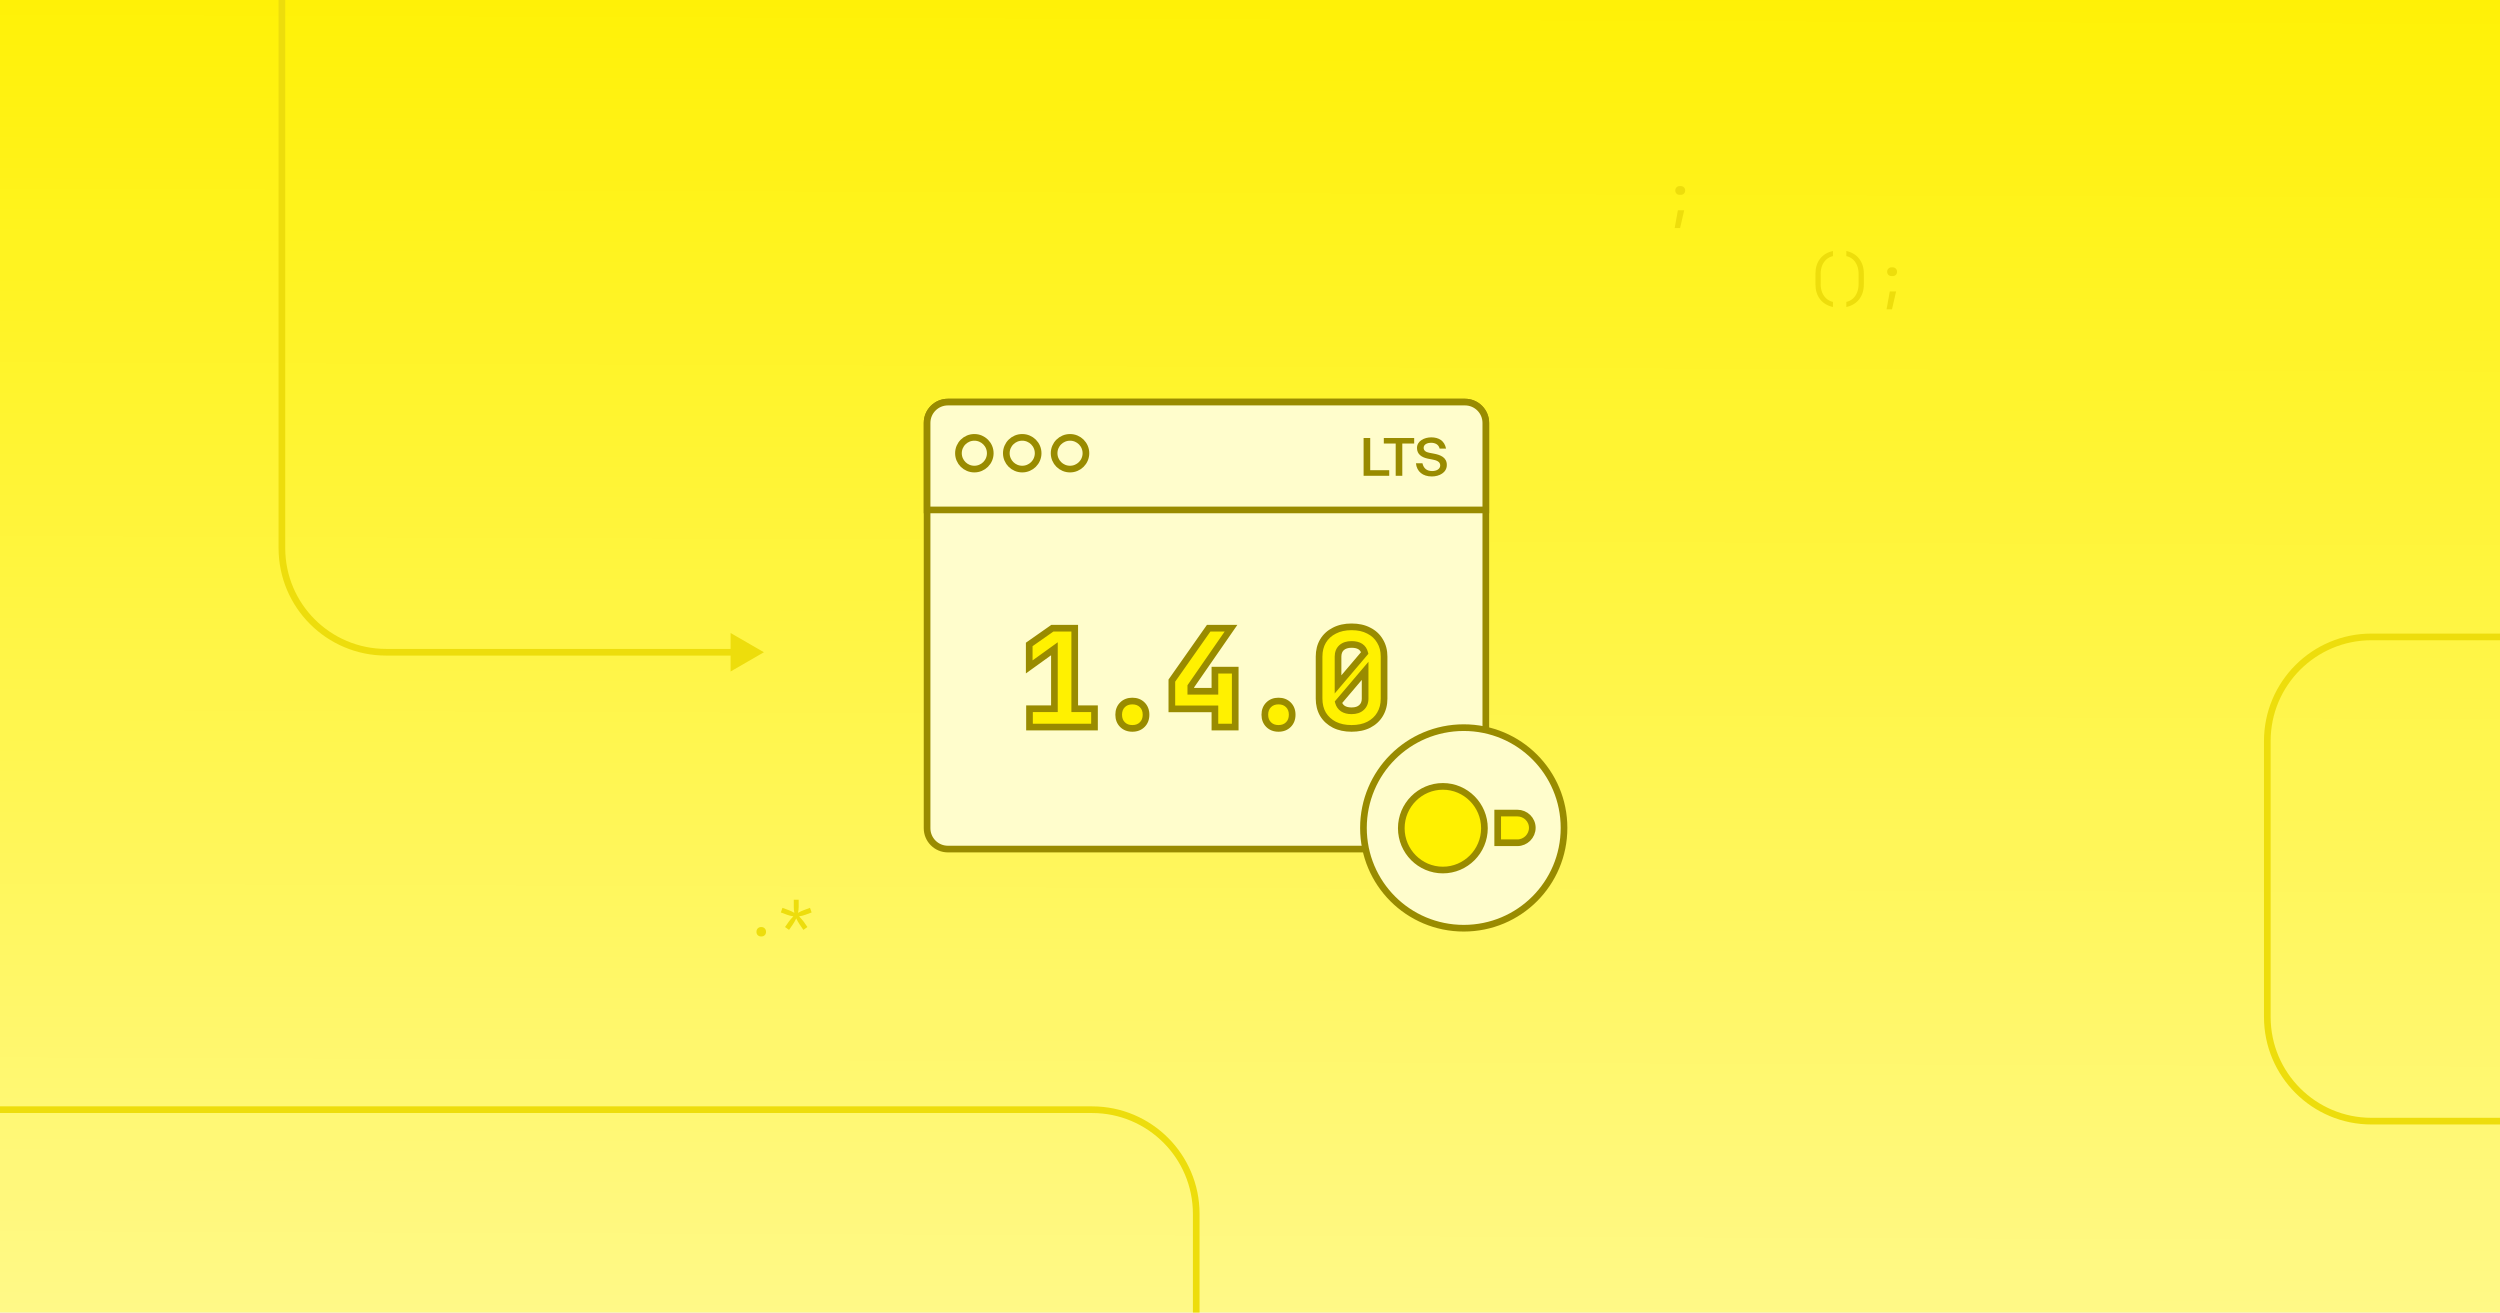
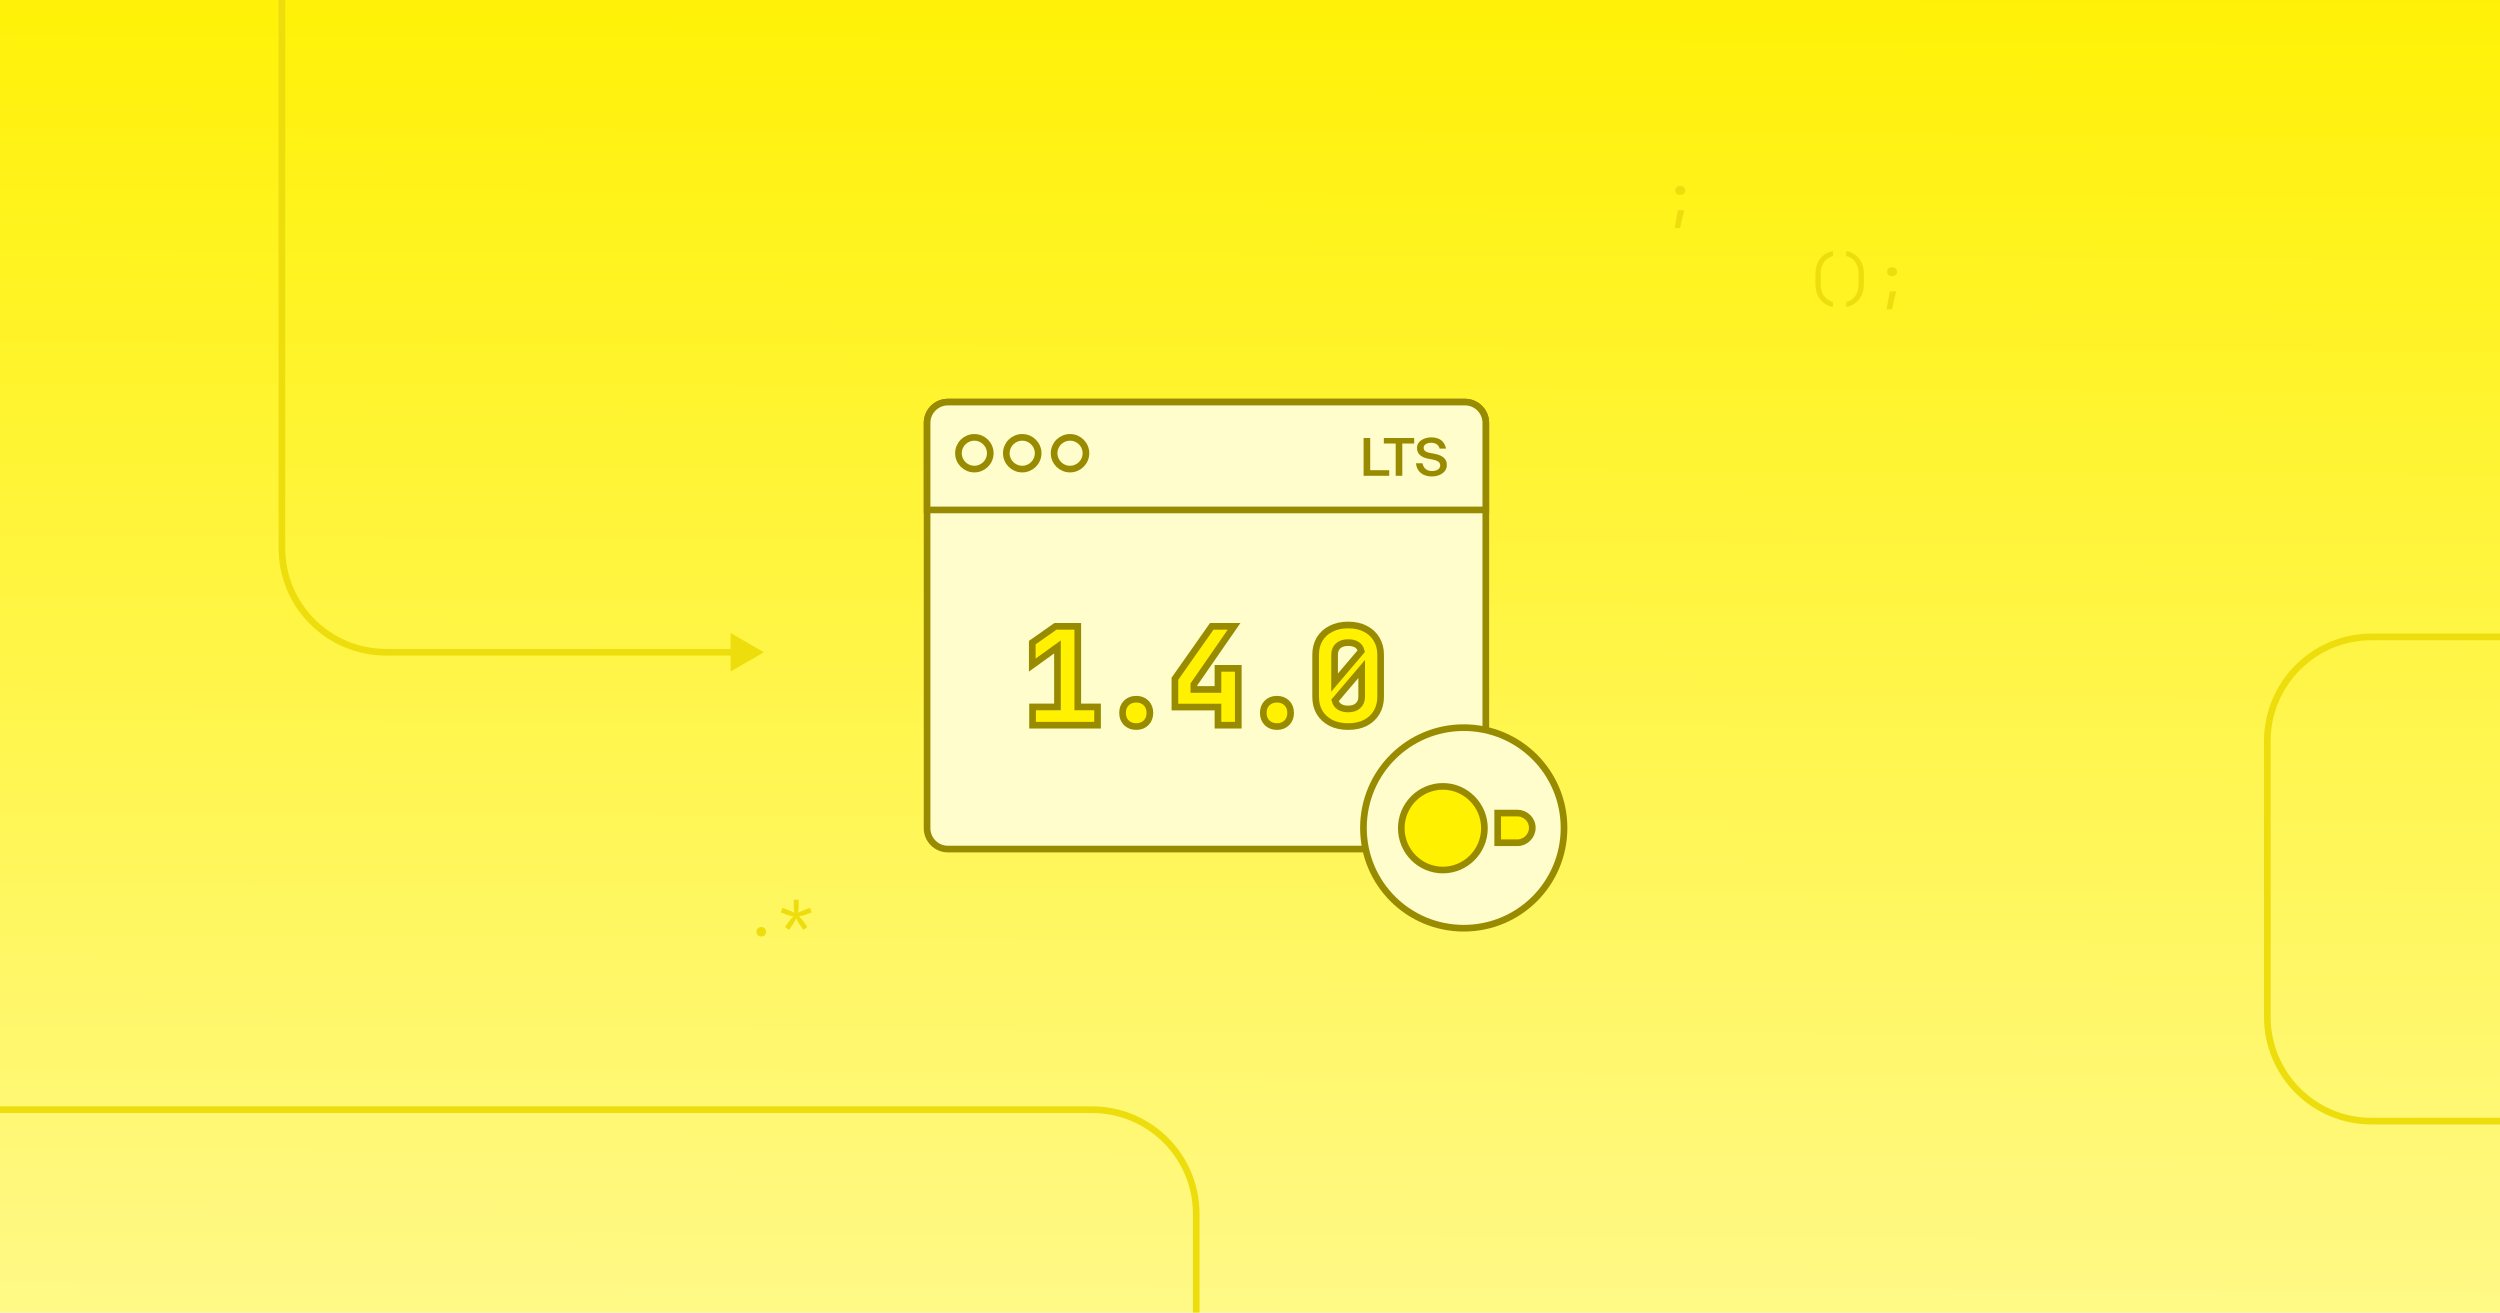
- <svg xmlns="http://www.w3.org/2000/svg" width="1200" height="630" fill="none" viewBox="0 0 1200 630">
+ <svg xmlns="http://www.w3.org/2000/svg" width="1200" height="630" viewBox="0 0 1200 630" fill="none">
  <style id="thin-strokes">@media (min-width: 500px) { [stroke-width="3.2"] { stroke-width: 2; } }</style>
  <g clip-path="url(#clip0_17621_12608)">
    <rect width="1200" height="630" fill="url(#paint0_linear_17621_12608)" />
-     <path fill="#EDDD0C" d="M366.687 313.075L350.687 303.838L350.687 322.313L366.687 313.075ZM185.312 313.075L185.312 314.675L185.312 313.075ZM135.313 -129.779L133.713 -129.779L133.712 263.075L135.312 263.075L136.912 263.075L136.913 -129.779L135.313 -129.779ZM185.312 313.075L185.312 314.675L352.287 314.675L352.287 313.075L352.287 311.475L185.312 311.475L185.312 313.075ZM135.312 263.075L133.712 263.075C133.712 291.573 156.815 314.675 185.312 314.675L185.312 313.075L185.312 311.475C158.582 311.475 136.912 289.806 136.912 263.075L135.312 263.075Z" />
-     <path stroke="#EDDD0C" stroke-linecap="round" stroke-linejoin="round" stroke-width="3.2" d="M-65.438 532.654L524.191 532.654C551.806 532.654 574.191 555.039 574.191 582.654L574.191 672.17" />
-     <path stroke="#EDDD0C" stroke-width="3.2" d="M1234.29 538.148L1138.31 538.148C1110.7 538.148 1088.31 515.763 1088.31 488.148L1088.31 355.717C1088.31 328.103 1110.7 305.717 1138.31 305.717L1248.3 305.717" />
-     <path fill="#EDDD0C" d="M806.225 93.52C805.609 93.52 805.105 93.324 804.713 92.932C804.321 92.54 804.125 92.036 804.125 91.42C804.125 90.823 804.321 90.328 804.713 89.936C805.124 89.525 805.628 89.32 806.225 89.32H806.785C807.383 89.32 807.877 89.525 808.269 89.936C808.68 90.328 808.885 90.823 808.885 91.42C808.885 92.036 808.689 92.54 808.297 92.932C807.905 93.324 807.401 93.52 806.785 93.52H806.225ZM803.845 109.48L805.385 100.912H808.409L806.449 109.48H803.845Z" />
-     <path fill="#EDDD0C" d="M879.816 147.36C877.147 146.763 875.075 145.512 873.6 143.608C872.144 141.704 871.416 139.315 871.416 136.44V131.4C871.416 128.525 872.144 126.136 873.6 124.232C875.075 122.328 877.147 121.077 879.816 120.48V122.916C878.622 123.196 877.576 123.728 876.68 124.512C875.803 125.296 875.122 126.276 874.636 127.452C874.17 128.609 873.936 129.925 873.936 131.4V136.44C873.936 137.896 874.17 139.212 874.636 140.388C875.122 141.564 875.803 142.544 876.68 143.328C877.576 144.112 878.622 144.644 879.816 144.924V147.36ZM886.245 147.36V144.924C887.459 144.644 888.504 144.112 889.381 143.328C890.259 142.544 890.931 141.564 891.397 140.388C891.883 139.212 892.125 137.896 892.125 136.44V131.4C892.125 129.925 891.883 128.609 891.397 127.452C890.931 126.276 890.259 125.296 889.381 124.512C888.504 123.728 887.459 123.196 886.245 122.916V120.48C888.915 121.077 890.977 122.328 892.433 124.232C893.908 126.136 894.645 128.525 894.645 131.4V136.44C894.645 139.315 893.908 141.704 892.433 143.608C890.977 145.512 888.915 146.763 886.245 147.36ZM907.934 132.52C907.318 132.52 906.814 132.324 906.422 131.932C906.03 131.54 905.834 131.036 905.834 130.42C905.834 129.823 906.03 129.328 906.422 128.936C906.833 128.525 907.337 128.32 907.934 128.32H908.494C909.092 128.32 909.586 128.525 909.978 128.936C910.389 129.328 910.594 129.823 910.594 130.42C910.594 131.036 910.398 131.54 910.006 131.932C909.614 132.324 909.11 132.52 908.494 132.52H907.934ZM905.554 148.48L907.094 139.912H910.118L908.158 148.48H905.554Z" />
-     <path fill="#EDDD0C" d="M365.4 449.51C364.709 449.51 364.149 449.305 363.72 448.894C363.309 448.484 363.104 447.952 363.104 447.298C363.104 446.608 363.309 446.048 363.72 445.618C364.149 445.189 364.709 444.974 365.4 444.974C366.091 444.974 366.641 445.189 367.052 445.618C367.481 446.048 367.696 446.608 367.696 447.298C367.696 447.952 367.481 448.484 367.052 448.894C366.641 449.305 366.091 449.51 365.4 449.51ZM378.745 446.346L376.813 444.974L378.633 442.37C378.876 442.034 379.202 441.624 379.613 441.138C380.042 440.653 380.444 440.224 380.817 439.85C380.294 439.776 379.744 439.664 379.165 439.514C378.586 439.365 378.129 439.225 377.793 439.094L374.797 437.974L375.581 435.762L378.605 436.882C378.922 436.994 379.342 437.172 379.865 437.414C380.388 437.657 380.864 437.909 381.293 438.17C381.2 437.685 381.125 437.19 381.069 436.686C381.032 436.164 381.013 435.725 381.013 435.37V431.87H383.365V435.37C383.365 435.725 383.337 436.164 383.281 436.686C383.225 437.19 383.15 437.685 383.057 438.17C383.505 437.909 383.981 437.657 384.485 437.414C385.008 437.172 385.437 436.994 385.773 436.882L388.797 435.762L389.581 437.974L386.585 439.094C386.249 439.225 385.792 439.365 385.213 439.514C384.634 439.664 384.084 439.776 383.561 439.85C383.934 440.224 384.336 440.662 384.765 441.166C385.194 441.652 385.521 442.053 385.745 442.37L387.565 444.974L385.633 446.346L383.813 443.714C383.589 443.397 383.318 442.958 383.001 442.398C382.684 441.838 382.413 441.316 382.189 440.83C381.965 441.316 381.694 441.838 381.377 442.398C381.06 442.94 380.789 443.378 380.565 443.714L378.745 446.346Z" />
+     <path d="M366.687 313.075L350.687 303.838L350.687 322.313L366.687 313.075ZM185.312 313.075L185.312 314.675L185.312 313.075ZM135.313 -129.779L133.713 -129.779L133.712 263.075L135.312 263.075L136.912 263.075L136.913 -129.779L135.313 -129.779ZM185.312 313.075L185.312 314.675L352.287 314.675L352.287 313.075L352.287 311.475L185.312 311.475L185.312 313.075ZM135.312 263.075L133.712 263.075C133.712 291.573 156.815 314.675 185.312 314.675L185.312 313.075L185.312 311.475C158.582 311.475 136.912 289.806 136.912 263.075L135.312 263.075Z" fill="#EDDD0C" />
+     <path d="M-65.438 532.654L524.191 532.654C551.806 532.654 574.191 555.04 574.191 582.654L574.191 672.17" stroke="#EDDD0C" stroke-width="3.2" stroke-linecap="round" stroke-linejoin="round" />
+     <path d="M1234.3 538.149L1138.32 538.149C1110.7 538.149 1088.32 515.764 1088.32 488.149L1088.32 355.718C1088.32 328.104 1110.7 305.718 1138.32 305.718L1248.3 305.718" stroke="#EDDD0C" stroke-width="3.2" />
+     <path d="M806.225 93.52C805.609 93.52 805.105 93.324 804.713 92.932C804.321 92.54 804.125 92.036 804.125 91.42C804.125 90.823 804.321 90.328 804.713 89.936C805.124 89.525 805.628 89.32 806.225 89.32H806.785C807.383 89.32 807.877 89.525 808.269 89.936C808.68 90.328 808.885 90.823 808.885 91.42C808.885 92.036 808.689 92.54 808.297 92.932C807.905 93.324 807.401 93.52 806.785 93.52H806.225ZM803.845 109.48L805.385 100.912H808.409L806.449 109.48H803.845Z" fill="#EDDD0C" />
+     <path d="M879.818 147.36C877.149 146.763 875.077 145.512 873.602 143.608C872.146 141.704 871.418 139.315 871.418 136.44V131.4C871.418 128.525 872.146 126.136 873.602 124.232C875.077 122.328 877.149 121.077 879.818 120.48V122.916C878.624 123.196 877.578 123.728 876.682 124.512C875.805 125.296 875.124 126.276 874.638 127.452C874.172 128.609 873.938 129.925 873.938 131.4V136.44C873.938 137.896 874.172 139.212 874.638 140.388C875.124 141.564 875.805 142.544 876.682 143.328C877.578 144.112 878.624 144.644 879.818 144.924V147.36ZM886.247 147.36V144.924C887.461 144.644 888.506 144.112 889.383 143.328C890.261 142.544 890.933 141.564 891.399 140.388C891.885 139.212 892.127 137.896 892.127 136.44V131.4C892.127 129.925 891.885 128.609 891.399 127.452C890.933 126.276 890.261 125.296 889.383 124.512C888.506 123.728 887.461 123.196 886.247 122.916V120.48C888.917 121.077 890.979 122.328 892.435 124.232C893.91 126.136 894.647 128.525 894.647 131.4V136.44C894.647 139.315 893.91 141.704 892.435 143.608C890.979 145.512 888.917 146.763 886.247 147.36ZM907.936 132.52C907.32 132.52 906.816 132.324 906.424 131.932C906.032 131.54 905.836 131.036 905.836 130.42C905.836 129.823 906.032 129.328 906.424 128.936C906.835 128.525 907.339 128.32 907.936 128.32H908.496C909.094 128.32 909.588 128.525 909.98 128.936C910.391 129.328 910.596 129.823 910.596 130.42C910.596 131.036 910.4 131.54 910.008 131.932C909.616 132.324 909.112 132.52 908.496 132.52H907.936ZM905.556 148.48L907.096 139.912H910.12L908.16 148.48H905.556Z" fill="#EDDD0C" />
+     <path d="M365.4 449.511C364.709 449.511 364.149 449.306 363.72 448.895C363.309 448.484 363.104 447.952 363.104 447.299C363.104 446.608 363.309 446.048 363.72 445.619C364.149 445.19 364.709 444.975 365.4 444.975C366.091 444.975 366.641 445.19 367.052 445.619C367.481 446.048 367.696 446.608 367.696 447.299C367.696 447.952 367.481 448.484 367.052 448.895C366.641 449.306 366.091 449.511 365.4 449.511ZM378.745 446.347L376.813 444.975L378.633 442.371C378.876 442.035 379.202 441.624 379.613 441.139C380.042 440.654 380.444 440.224 380.817 439.851C380.294 439.776 379.744 439.664 379.165 439.515C378.586 439.366 378.129 439.226 377.793 439.095L374.797 437.975L375.581 435.763L378.605 436.883C378.922 436.995 379.342 437.172 379.865 437.415C380.388 437.658 380.864 437.91 381.293 438.171C381.2 437.686 381.125 437.191 381.069 436.687C381.032 436.164 381.013 435.726 381.013 435.371V431.871H383.365V435.371C383.365 435.726 383.337 436.164 383.281 436.687C383.225 437.191 383.15 437.686 383.057 438.171C383.505 437.91 383.981 437.658 384.485 437.415C385.008 437.172 385.437 436.995 385.773 436.883L388.797 435.763L389.581 437.975L386.585 439.095C386.249 439.226 385.792 439.366 385.213 439.515C384.634 439.664 384.084 439.776 383.561 439.851C383.934 440.224 384.336 440.663 384.765 441.167C385.194 441.652 385.521 442.054 385.745 442.371L387.565 444.975L385.633 446.347L383.813 443.715C383.589 443.398 383.318 442.959 383.001 442.399C382.684 441.839 382.413 441.316 382.189 440.831C381.965 441.316 381.694 441.839 381.377 442.399C381.06 442.94 380.789 443.379 380.565 443.715L378.745 446.347Z" fill="#EDDD0C" />
  </g>
-   <rect width="268.19" height="214.552" x="445" y="193" fill="#FFFDCC" stroke="#998B00" stroke-miterlimit="10" stroke-width="3.2" rx="10" />
-   <path fill="#FFFDCC" stroke="#998B00" stroke-miterlimit="10" stroke-width="3.2" d="M445 203C445 197.477 449.477 193 455 193H703.19C708.713 193 713.19 197.477 713.19 203V244.756H445V203Z" />
-   <path fill="#998B00" d="M657.702 210.254V225.704H666.827V228.379H654.527V210.254H657.702ZM669.931 228.379V212.904H664.231V210.254H678.806V212.904H673.106V228.379H669.931ZM687.576 220.579L685.376 220.154C682.501 219.554 680.151 218.104 680.151 215.029C680.151 211.654 683.676 209.929 687.001 209.929C690.601 209.929 693.376 211.554 694.101 215.329H691.026C690.501 213.154 688.626 212.529 686.826 212.529C685.426 212.529 683.351 213.154 683.351 214.929C683.351 216.329 684.476 217.029 686.051 217.329L688.276 217.754C691.451 218.354 694.476 219.554 694.476 223.179C694.476 226.854 690.851 228.704 687.276 228.704C682.951 228.704 680.051 226.379 679.651 222.379H682.776C683.351 224.879 684.926 226.104 687.426 226.104C689.576 226.104 691.301 225.129 691.301 223.379C691.301 221.504 689.301 220.904 687.576 220.579Z" />
-   <path fill="#FFFDCC" stroke="#998B00" stroke-miterlimit="10" stroke-width="3.2" d="M467.691 225.159C471.908 225.159 475.326 221.751 475.326 217.548C475.326 213.345 471.908 209.938 467.691 209.938C463.473 209.938 460.055 213.345 460.055 217.548C460.055 221.751 463.473 225.159 467.691 225.159Z" />
-   <path fill="#FFFDCC" stroke="#998B00" stroke-miterlimit="10" stroke-width="3.2" d="M490.671 225.159C494.888 225.159 498.307 221.751 498.307 217.548C498.307 213.345 494.888 209.938 490.671 209.938C486.454 209.938 483.035 213.345 483.035 217.548C483.035 221.751 486.454 225.159 490.671 225.159Z" />
-   <path fill="#FFFDCC" stroke="#998B00" stroke-miterlimit="10" stroke-width="3.2" d="M513.611 225.159C517.828 225.159 521.246 221.751 521.246 217.548C521.246 213.345 517.828 209.938 513.611 209.938C509.393 209.938 505.975 213.345 505.975 217.548C505.975 221.751 509.393 225.159 513.611 225.159Z" />
-   <path fill="#FFF100" d="M494.159 348.98V340.205H506.119V311.41L494.029 320.12V309.33L505.144 301.53H515.869V340.205H525.359V348.98H494.159ZM543.534 349.63C541.584 349.63 540.002 349.024 538.789 347.81C537.575 346.597 536.969 345.015 536.969 343.065C536.969 341.115 537.575 339.534 538.789 338.32C540.002 337.107 541.584 336.5 543.534 336.5C545.484 336.5 547.065 337.107 548.279 338.32C549.492 339.534 550.099 341.115 550.099 343.065C550.099 345.015 549.492 346.597 548.279 347.81C547.065 349.024 545.484 349.63 543.534 349.63ZM583.158 348.98V340.27H562.488V326.685L580.168 301.53H590.893L571.588 329.415V331.82H583.158V321.68H592.908V348.98H583.158ZM613.683 349.63C611.733 349.63 610.151 349.024 608.938 347.81C607.725 346.597 607.118 345.015 607.118 343.065C607.118 341.115 607.725 339.534 608.938 338.32C610.151 337.107 611.733 336.5 613.683 336.5C615.633 336.5 617.215 337.107 618.428 338.32C619.641 339.534 620.248 341.115 620.248 343.065C620.248 345.015 619.641 346.597 618.428 347.81C617.215 349.024 615.633 349.63 613.683 349.63ZM648.758 349.63C645.594 349.63 642.843 349.045 640.503 347.875C638.163 346.662 636.343 344.994 635.043 342.87C633.786 340.704 633.158 338.19 633.158 335.33V315.18C633.158 312.32 633.786 309.829 635.043 307.705C636.343 305.539 638.163 303.87 640.503 302.7C642.843 301.487 645.594 300.88 648.758 300.88C651.964 300.88 654.716 301.487 657.013 302.7C659.353 303.87 661.151 305.539 662.408 307.705C663.708 309.829 664.358 312.32 664.358 315.18V335.33C664.358 338.19 663.708 340.704 662.408 342.87C661.151 344.994 659.353 346.662 657.013 347.875C654.716 349.045 651.964 349.63 648.758 349.63ZM642.258 315.18V328.505L655.063 313.425C654.369 310.695 652.268 309.33 648.758 309.33C646.721 309.33 645.118 309.85 643.948 310.89C642.821 311.93 642.258 313.36 642.258 315.18ZM648.758 341.18C650.794 341.18 652.376 340.66 653.503 339.62C654.673 338.58 655.258 337.15 655.258 335.33V322.005L642.453 337.085C642.799 338.385 643.514 339.404 644.598 340.14C645.681 340.834 647.068 341.18 648.758 341.18Z" />
-   <path fill="#998B00" d="M494.159 348.98H492.559V350.58H494.159V348.98ZM494.159 340.205V338.605H492.559V340.205H494.159ZM506.119 340.205V341.805H507.719V340.205H506.119ZM506.119 311.41H507.719V308.286L505.184 310.112L506.119 311.41ZM494.029 320.12H492.429V323.245L494.964 321.419L494.029 320.12ZM494.029 309.33L493.11 308.021L492.429 308.499V309.33H494.029ZM505.144 301.53V299.93H504.639L504.225 300.221L505.144 301.53ZM515.869 301.53H517.469V299.93H515.869V301.53ZM515.869 340.205H514.269V341.805H515.869V340.205ZM525.359 340.205H526.959V338.605H525.359V340.205ZM525.359 348.98V350.58H526.959V348.98H525.359ZM494.159 348.98H495.759V340.205H494.159H492.559V348.98H494.159ZM494.159 340.205V341.805H506.119V340.205V338.605H494.159V340.205ZM506.119 340.205H507.719V311.41H506.119H504.519V340.205H506.119ZM506.119 311.41L505.184 310.112L493.094 318.822L494.029 320.12L494.964 321.419L507.054 312.709L506.119 311.41ZM494.029 320.12H495.629V309.33H494.029H492.429V320.12H494.029ZM494.029 309.33L494.948 310.64L506.063 302.84L505.144 301.53L504.225 300.221L493.11 308.021L494.029 309.33ZM505.144 301.53V303.13H515.869V301.53V299.93H505.144V301.53ZM515.869 301.53H514.269V340.205H515.869H517.469V301.53H515.869ZM515.869 340.205V341.805H525.359V340.205V338.605H515.869V340.205ZM525.359 340.205H523.759V348.98H525.359H526.959V340.205H525.359ZM525.359 348.98V347.38H494.159V348.98V350.58H525.359V348.98ZM538.789 347.81L537.657 348.942V348.942L538.789 347.81ZM538.789 338.32L537.657 337.189V337.189L538.789 338.32ZM548.279 347.81L549.41 348.942L548.279 347.81ZM543.534 349.63V348.03C541.945 348.03 540.792 347.551 539.92 346.679L538.789 347.81L537.657 348.942C539.213 350.497 541.222 351.23 543.534 351.23V349.63ZM538.789 347.81L539.92 346.679C539.049 345.808 538.569 344.654 538.569 343.065H536.969H535.369C535.369 345.377 536.102 347.387 537.657 348.942L538.789 347.81ZM536.969 343.065H538.569C538.569 341.477 539.049 340.323 539.92 339.452L538.789 338.32L537.657 337.189C536.102 338.744 535.369 340.754 535.369 343.065H536.969ZM538.789 338.32L539.92 339.452C540.792 338.58 541.945 338.1 543.534 338.1V336.5V334.9C541.222 334.9 539.213 335.634 537.657 337.189L538.789 338.32ZM543.534 336.5V338.1C545.122 338.1 546.276 338.58 547.147 339.452L548.279 338.32L549.41 337.189C547.855 335.634 545.845 334.9 543.534 334.9V336.5ZM548.279 338.32L547.147 339.452C548.019 340.323 548.499 341.477 548.499 343.065H550.099H551.699C551.699 340.754 550.965 338.744 549.41 337.189L548.279 338.32ZM550.099 343.065H548.499C548.499 344.654 548.019 345.808 547.147 346.679L548.279 347.81L549.41 348.942C550.965 347.387 551.699 345.377 551.699 343.065H550.099ZM548.279 347.81L547.147 346.679C546.276 347.551 545.122 348.03 543.534 348.03V349.63V351.23C545.845 351.23 547.855 350.497 549.41 348.942L548.279 347.81ZM583.158 348.98H581.558V350.58H583.158V348.98ZM583.158 340.27H584.758V338.67H583.158V340.27ZM562.488 340.27H560.888V341.87H562.488V340.27ZM562.488 326.685L561.179 325.765L560.888 326.179V326.685H562.488ZM580.168 301.53V299.93H579.337L578.859 300.61L580.168 301.53ZM590.893 301.53L592.209 302.441L593.947 299.93H590.893V301.53ZM571.588 329.415L570.273 328.505L569.988 328.916V329.415H571.588ZM571.588 331.82H569.988V333.42H571.588V331.82ZM583.158 331.82V333.42H584.758V331.82H583.158ZM583.158 321.68V320.08H581.558V321.68H583.158ZM592.908 321.68H594.508V320.08H592.908V321.68ZM592.908 348.98V350.58H594.508V348.98H592.908ZM583.158 348.98H584.758V340.27H583.158H581.558V348.98H583.158ZM583.158 340.27V338.67H562.488V340.27V341.87H583.158V340.27ZM562.488 340.27H564.088V326.685H562.488H560.888V340.27H562.488ZM562.488 326.685L563.797 327.606L581.477 302.451L580.168 301.53L578.859 300.61L561.179 325.765L562.488 326.685ZM580.168 301.53V303.13H590.893V301.53V299.93H580.168V301.53ZM590.893 301.53L589.578 300.62L570.273 328.505L571.588 329.415L572.904 330.326L592.209 302.441L590.893 301.53ZM571.588 329.415H569.988V331.82H571.588H573.188V329.415H571.588ZM571.588 331.82V333.42H583.158V331.82V330.22H571.588V331.82ZM583.158 331.82H584.758V321.68H583.158H581.558V331.82H583.158ZM583.158 321.68V323.28H592.908V321.68V320.08H583.158V321.68ZM592.908 321.68H591.308V348.98H592.908H594.508V321.68H592.908ZM592.908 348.98V347.38H583.158V348.98V350.58H592.908V348.98ZM608.938 347.81L607.807 348.942V348.942L608.938 347.81ZM608.938 338.32L607.807 337.189V337.189L608.938 338.32ZM618.428 347.81L619.559 348.942L618.428 347.81ZM613.683 349.63V348.03C612.094 348.03 610.941 347.551 610.069 346.679L608.938 347.81L607.807 348.942C609.362 350.497 611.372 351.23 613.683 351.23V349.63ZM608.938 347.81L610.069 346.679C609.198 345.808 608.718 344.654 608.718 343.065H607.118H605.518C605.518 345.377 606.251 347.387 607.807 348.942L608.938 347.81ZM607.118 343.065H608.718C608.718 341.477 609.198 340.323 610.069 339.452L608.938 338.32L607.807 337.189C606.251 338.744 605.518 340.754 605.518 343.065H607.118ZM608.938 338.32L610.069 339.452C610.941 338.58 612.094 338.1 613.683 338.1V336.5V334.9C611.372 334.9 609.362 335.634 607.807 337.189L608.938 338.32ZM613.683 336.5V338.1C615.272 338.1 616.425 338.58 617.297 339.452L618.428 338.32L619.559 337.189C618.004 335.634 615.994 334.9 613.683 334.9V336.5ZM618.428 338.32L617.297 339.452C618.168 340.323 618.648 341.477 618.648 343.065H620.248H621.848C621.848 340.754 621.115 338.744 619.559 337.189L618.428 338.32ZM620.248 343.065H618.648C618.648 344.654 618.168 345.808 617.297 346.679L618.428 347.81L619.559 348.942C621.115 347.387 621.848 345.377 621.848 343.065H620.248ZM618.428 347.81L617.297 346.679C616.425 347.551 615.272 348.03 613.683 348.03V349.63V351.23C615.994 351.23 618.004 350.497 619.559 348.942L618.428 347.81ZM640.503 347.875L639.766 349.296L639.777 349.301L639.787 349.307L640.503 347.875ZM635.043 342.87L633.659 343.673L633.668 343.69L633.678 343.706L635.043 342.87ZM635.043 307.705L633.671 306.882L633.666 306.891L635.043 307.705ZM640.503 302.7L641.218 304.132L641.229 304.126L641.239 304.121L640.503 302.7ZM657.013 302.7L656.265 304.115L656.281 304.124L656.297 304.132L657.013 302.7ZM662.408 307.705L661.024 308.508L661.033 308.525L661.043 308.541L662.408 307.705ZM662.408 342.87L661.036 342.047L661.031 342.056L662.408 342.87ZM657.013 347.875L657.739 349.301L657.749 349.296L657.013 347.875ZM642.258 328.505H640.658V332.862L643.477 329.541L642.258 328.505ZM655.063 313.425L656.282 314.461L656.817 313.832L656.613 313.032L655.063 313.425ZM643.948 310.89L642.885 309.695L642.873 309.705L642.862 309.715L643.948 310.89ZM653.503 339.62L652.44 338.425L652.428 338.435L652.417 338.445L653.503 339.62ZM655.258 322.005H656.858V317.649L654.038 320.97L655.258 322.005ZM642.453 337.085L641.233 336.05L640.691 336.688L640.907 337.498L642.453 337.085ZM644.598 340.14L643.698 341.464L643.716 341.476L643.735 341.488L644.598 340.14ZM648.758 349.63V348.03C645.791 348.03 643.294 347.482 641.218 346.444L640.503 347.875L639.787 349.307C642.391 350.609 645.397 351.23 648.758 351.23V349.63ZM640.503 347.875L641.239 346.455C639.142 345.368 637.546 343.895 636.407 342.035L635.043 342.87L633.678 343.706C635.139 346.093 637.183 347.957 639.766 349.296L640.503 347.875ZM635.043 342.87L636.427 342.068C635.331 340.178 634.758 337.949 634.758 335.33H633.158H631.558C631.558 338.432 632.241 341.23 633.659 343.673L635.043 342.87ZM633.158 335.33H634.758V315.18H633.158H631.558V335.33H633.158ZM633.158 315.18H634.758C634.758 312.561 635.331 310.36 636.42 308.52L635.043 307.705L633.666 306.891C632.241 309.298 631.558 312.08 631.558 315.18H633.158ZM635.043 307.705L636.415 308.529C637.552 306.632 639.14 305.171 641.218 304.132L640.503 302.7L639.787 301.269C637.185 302.57 635.133 304.445 633.671 306.882L635.043 307.705ZM640.503 302.7L641.239 304.121C643.31 303.047 645.8 302.48 648.758 302.48V300.88V299.28C645.389 299.28 642.375 299.927 639.766 301.28L640.503 302.7ZM648.758 300.88V302.48C651.764 302.48 654.247 303.049 656.265 304.115L657.013 302.7L657.76 301.286C655.185 299.925 652.165 299.28 648.758 299.28V300.88ZM657.013 302.7L656.297 304.132C658.371 305.168 659.931 306.624 661.024 308.508L662.408 307.705L663.792 306.903C662.371 304.453 660.334 302.573 657.728 301.269L657.013 302.7ZM662.408 307.705L661.043 308.541C662.167 310.377 662.758 312.571 662.758 315.18H664.358H665.958C665.958 312.07 665.248 309.28 663.772 306.87L662.408 307.705ZM664.358 315.18H662.758V335.33H664.358H665.958V315.18H664.358ZM664.358 335.33H662.758C662.758 337.94 662.168 340.161 661.036 342.047L662.408 342.87L663.78 343.694C665.248 341.247 665.958 338.441 665.958 335.33H664.358ZM662.408 342.87L661.031 342.056C659.937 343.903 658.369 345.37 656.276 346.455L657.013 347.875L657.749 349.296C660.336 347.954 662.365 346.084 663.785 343.685L662.408 342.87ZM657.013 347.875L656.286 346.45C654.263 347.481 651.772 348.03 648.758 348.03V349.63V351.23C652.156 351.23 655.169 350.61 657.739 349.301L657.013 347.875ZM642.258 315.18H640.658V328.505H642.258H643.858V315.18H642.258ZM642.258 328.505L643.477 329.541L656.282 314.461L655.063 313.425L653.843 312.39L641.038 327.47L642.258 328.505ZM655.063 313.425L656.613 313.032C656.181 311.329 655.269 309.942 653.838 309.012C652.443 308.107 650.703 307.73 648.758 307.73V309.33V310.93C650.322 310.93 651.388 311.237 652.095 311.696C652.765 312.132 653.251 312.792 653.512 313.819L655.063 313.425ZM648.758 309.33V307.73C646.45 307.73 644.427 308.324 642.885 309.695L643.948 310.89L645.011 312.086C645.809 311.377 646.992 310.93 648.758 310.93V309.33ZM643.948 310.89L642.862 309.715C641.346 311.114 640.658 313.005 640.658 315.18H642.258H643.858C643.858 313.716 644.296 312.747 645.033 312.066L643.948 310.89ZM648.758 341.18V342.78C651.062 342.78 653.08 342.188 654.588 340.796L653.503 339.62L652.417 338.445C651.672 339.132 650.527 339.58 648.758 339.58V341.18ZM653.503 339.62L654.566 340.816C656.134 339.422 656.858 337.526 656.858 335.33H655.258H653.658C653.658 336.775 653.211 337.739 652.44 338.425L653.503 339.62ZM655.258 335.33H656.858V322.005H655.258H653.658V335.33H655.258ZM655.258 322.005L654.038 320.97L641.233 336.05L642.453 337.085L643.672 338.121L656.477 323.041L655.258 322.005ZM642.453 337.085L640.907 337.498C641.349 339.158 642.287 340.504 643.698 341.464L644.598 340.14L645.497 338.817C644.741 338.303 644.249 337.613 643.999 336.673L642.453 337.085ZM644.598 340.14L643.735 341.488C645.145 342.391 646.856 342.78 648.758 342.78V341.18V339.58C647.279 339.58 646.217 339.277 645.46 338.793L644.598 340.14Z" />
-   <path fill="#FFFDCC" stroke="#998B00" stroke-linecap="round" stroke-miterlimit="10" stroke-width="3.2" d="M702.594 445.544C675.963 445.544 654.457 424.037 654.457 397.407C654.457 370.776 675.963 349.27 702.594 349.27C729.225 349.27 750.731 370.776 750.731 397.407C750.731 424.037 729.225 445.544 702.594 445.544Z" />
-   <path fill="#FFF100" stroke="#998B00" stroke-linecap="round" stroke-miterlimit="10" stroke-width="3.2" d="M728.336 390.275H718.893V404.526H728.336C732.251 404.526 735.504 401.273 735.504 397.358C735.504 393.414 732.251 390.275 728.336 390.275Z" />
-   <path fill="#FFF100" stroke="#998B00" stroke-linecap="round" stroke-miterlimit="10" stroke-width="3.2" d="M672.623 397.54C672.623 408.607 681.577 417.617 692.575 417.617C703.572 417.617 712.526 408.607 712.526 397.54C712.526 386.473 703.572 377.463 692.575 377.463C681.577 377.463 672.623 386.473 672.623 397.54Z" />
+   <rect x="445" y="193" width="268.19" height="214.552" rx="10" fill="#FFFDCC" stroke="#998B00" stroke-width="3.2" stroke-miterlimit="10" />
+   <path d="M445 203C445 197.477 449.477 193 455 193H703.19C708.713 193 713.19 197.477 713.19 203V244.756H445V203Z" fill="#FFFDCC" stroke="#998B00" stroke-width="3.2" stroke-miterlimit="10" />
+   <path d="M657.702 210.253V225.703H666.827V228.378H654.527V210.253H657.702ZM669.931 228.378V212.903H664.231V210.253H678.806V212.903H673.106V228.378H669.931ZM687.576 220.578L685.376 220.153C682.501 219.553 680.151 218.103 680.151 215.028C680.151 211.653 683.676 209.928 687.001 209.928C690.601 209.928 693.376 211.553 694.101 215.328H691.026C690.501 213.153 688.626 212.528 686.826 212.528C685.426 212.528 683.351 213.153 683.351 214.928C683.351 216.328 684.476 217.028 686.051 217.328L688.276 217.753C691.451 218.353 694.476 219.553 694.476 223.178C694.476 226.853 690.851 228.703 687.276 228.703C682.951 228.703 680.051 226.378 679.651 222.378H682.776C683.351 224.878 684.926 226.103 687.426 226.103C689.576 226.103 691.301 225.128 691.301 223.378C691.301 221.503 689.301 220.903 687.576 220.578Z" fill="#998B00" />
+   <path d="M467.691 225.16C471.908 225.16 475.326 221.752 475.326 217.549C475.326 213.346 471.908 209.938 467.691 209.938C463.473 209.938 460.055 213.346 460.055 217.549C460.055 221.752 463.473 225.16 467.691 225.16Z" fill="#FFFDCC" stroke="#998B00" stroke-width="3.2" stroke-miterlimit="10" />
+   <path d="M490.671 225.16C494.888 225.16 498.307 221.752 498.307 217.549C498.307 213.346 494.888 209.938 490.671 209.938C486.454 209.938 483.035 213.346 483.035 217.549C483.035 221.752 486.454 225.16 490.671 225.16Z" fill="#FFFDCC" stroke="#998B00" stroke-width="3.2" stroke-miterlimit="10" />
+   <path d="M513.612 225.16C517.83 225.16 521.248 221.752 521.248 217.549C521.248 213.346 517.83 209.938 513.612 209.938C509.395 209.938 505.977 213.346 505.977 217.549C505.977 221.752 509.395 225.16 513.612 225.16Z" fill="#FFFDCC" stroke="#998B00" stroke-width="3.2" stroke-miterlimit="10" />
+   <path d="M495.622 348.1V339.325H507.582V310.53L495.492 319.24V308.45L506.607 300.65H517.332V339.325H526.822V348.1H495.622Z" fill="#FFF100" stroke="#998B00" stroke-width="3.2" stroke-miterlimit="10" />
+   <path d="M545.385 348.75C543.435 348.75 541.854 348.143 540.64 346.93C539.427 345.717 538.82 344.135 538.82 342.185C538.82 340.235 539.427 338.653 540.64 337.44C541.854 336.227 543.435 335.62 545.385 335.62C547.335 335.62 548.917 336.227 550.13 337.44C551.344 338.653 551.95 340.235 551.95 342.185C551.95 344.135 551.344 345.717 550.13 346.93C548.917 348.143 547.335 348.75 545.385 348.75Z" fill="#FFF100" stroke="#998B00" stroke-width="3.2" stroke-miterlimit="10" />
+   <path d="M584.623 348.1V339.39H563.953V325.805L581.633 300.65H592.358L573.053 328.535V330.94H584.623V320.8H594.373V348.1H584.623Z" fill="#FFF100" stroke="#998B00" stroke-width="3.2" stroke-miterlimit="10" />
+   <path d="M612.936 348.75C610.986 348.75 609.404 348.143 608.191 346.93C606.978 345.717 606.371 344.135 606.371 342.185C606.371 340.235 606.978 338.653 608.191 337.44C609.404 336.227 610.986 335.62 612.936 335.62C614.886 335.62 616.468 336.227 617.681 337.44C618.894 338.653 619.501 340.235 619.501 342.185C619.501 344.135 618.894 345.717 617.681 346.93C616.468 348.143 614.886 348.75 612.936 348.75Z" fill="#FFF100" stroke="#998B00" stroke-width="3.2" stroke-miterlimit="10" />
+   <path d="M647.104 348.75C643.941 348.75 641.189 348.165 638.849 346.995C636.509 345.782 634.689 344.113 633.389 341.99C632.132 339.823 631.504 337.31 631.504 334.45V314.3C631.504 311.44 632.132 308.948 633.389 306.825C634.689 304.658 636.509 302.99 638.849 301.82C641.189 300.607 643.941 300 647.104 300C650.311 300 653.062 300.607 655.359 301.82C657.699 302.99 659.497 304.658 660.754 306.825C662.054 308.948 662.704 311.44 662.704 314.3V334.45C662.704 337.31 662.054 339.823 660.754 341.99C659.497 344.113 657.699 345.782 655.359 346.995C653.062 348.165 650.311 348.75 647.104 348.75ZM640.604 314.3V327.625L653.409 312.545C652.716 309.815 650.614 308.45 647.104 308.45C645.067 308.45 643.464 308.97 642.294 310.01C641.167 311.05 640.604 312.48 640.604 314.3ZM647.104 340.3C649.141 340.3 650.722 339.78 651.849 338.74C653.019 337.7 653.604 336.27 653.604 334.45V321.125L640.799 336.205C641.146 337.505 641.861 338.523 642.944 339.26C644.027 339.953 645.414 340.3 647.104 340.3Z" fill="#FFF100" stroke="#998B00" stroke-width="3.2" stroke-miterlimit="10" />
+   <path d="M702.594 445.544C675.963 445.544 654.457 424.037 654.457 397.407C654.457 370.776 675.963 349.27 702.594 349.27C729.225 349.27 750.731 370.776 750.731 397.407C750.731 424.037 729.225 445.544 702.594 445.544Z" fill="#FFFDCC" stroke="#998B00" stroke-width="3.2" stroke-miterlimit="10" stroke-linecap="round" />
+   <path d="M728.334 390.275H718.891V404.526H728.334C732.249 404.526 735.503 401.273 735.503 397.358C735.503 393.414 732.249 390.275 728.334 390.275Z" fill="#FFF100" stroke="#998B00" stroke-width="3.2" stroke-miterlimit="10" stroke-linecap="round" />
+   <path d="M672.621 397.54C672.621 408.607 681.575 417.617 692.573 417.617C703.57 417.617 712.524 408.607 712.524 397.54C712.524 386.473 703.57 377.463 692.573 377.463C681.575 377.463 672.621 386.473 672.621 397.54Z" fill="#FFF100" stroke="#998B00" stroke-width="3.2" stroke-miterlimit="10" stroke-linecap="round" />
  <defs>
-     <linearGradient id="paint0_linear_17621_12608" x1="589" x2="586.007" y1="-32.417" y2="767.006" gradientUnits="userSpaceOnUse">
+     <linearGradient id="paint0_linear_17621_12608" x1="589" y1="-32.417" x2="586.007" y2="767.006" gradientUnits="userSpaceOnUse">
      <stop stop-color="#FFF100" />
-       <stop offset=".939" stop-color="#FFFA99" />
+       <stop offset="0.939" stop-color="#FFFA99" />
    </linearGradient>
    <clipPath id="clip0_17621_12608">
-       <rect width="1200" height="630" fill="#fff" />
+       <rect width="1200" height="630" fill="white" />
    </clipPath>
  </defs>
</svg>
